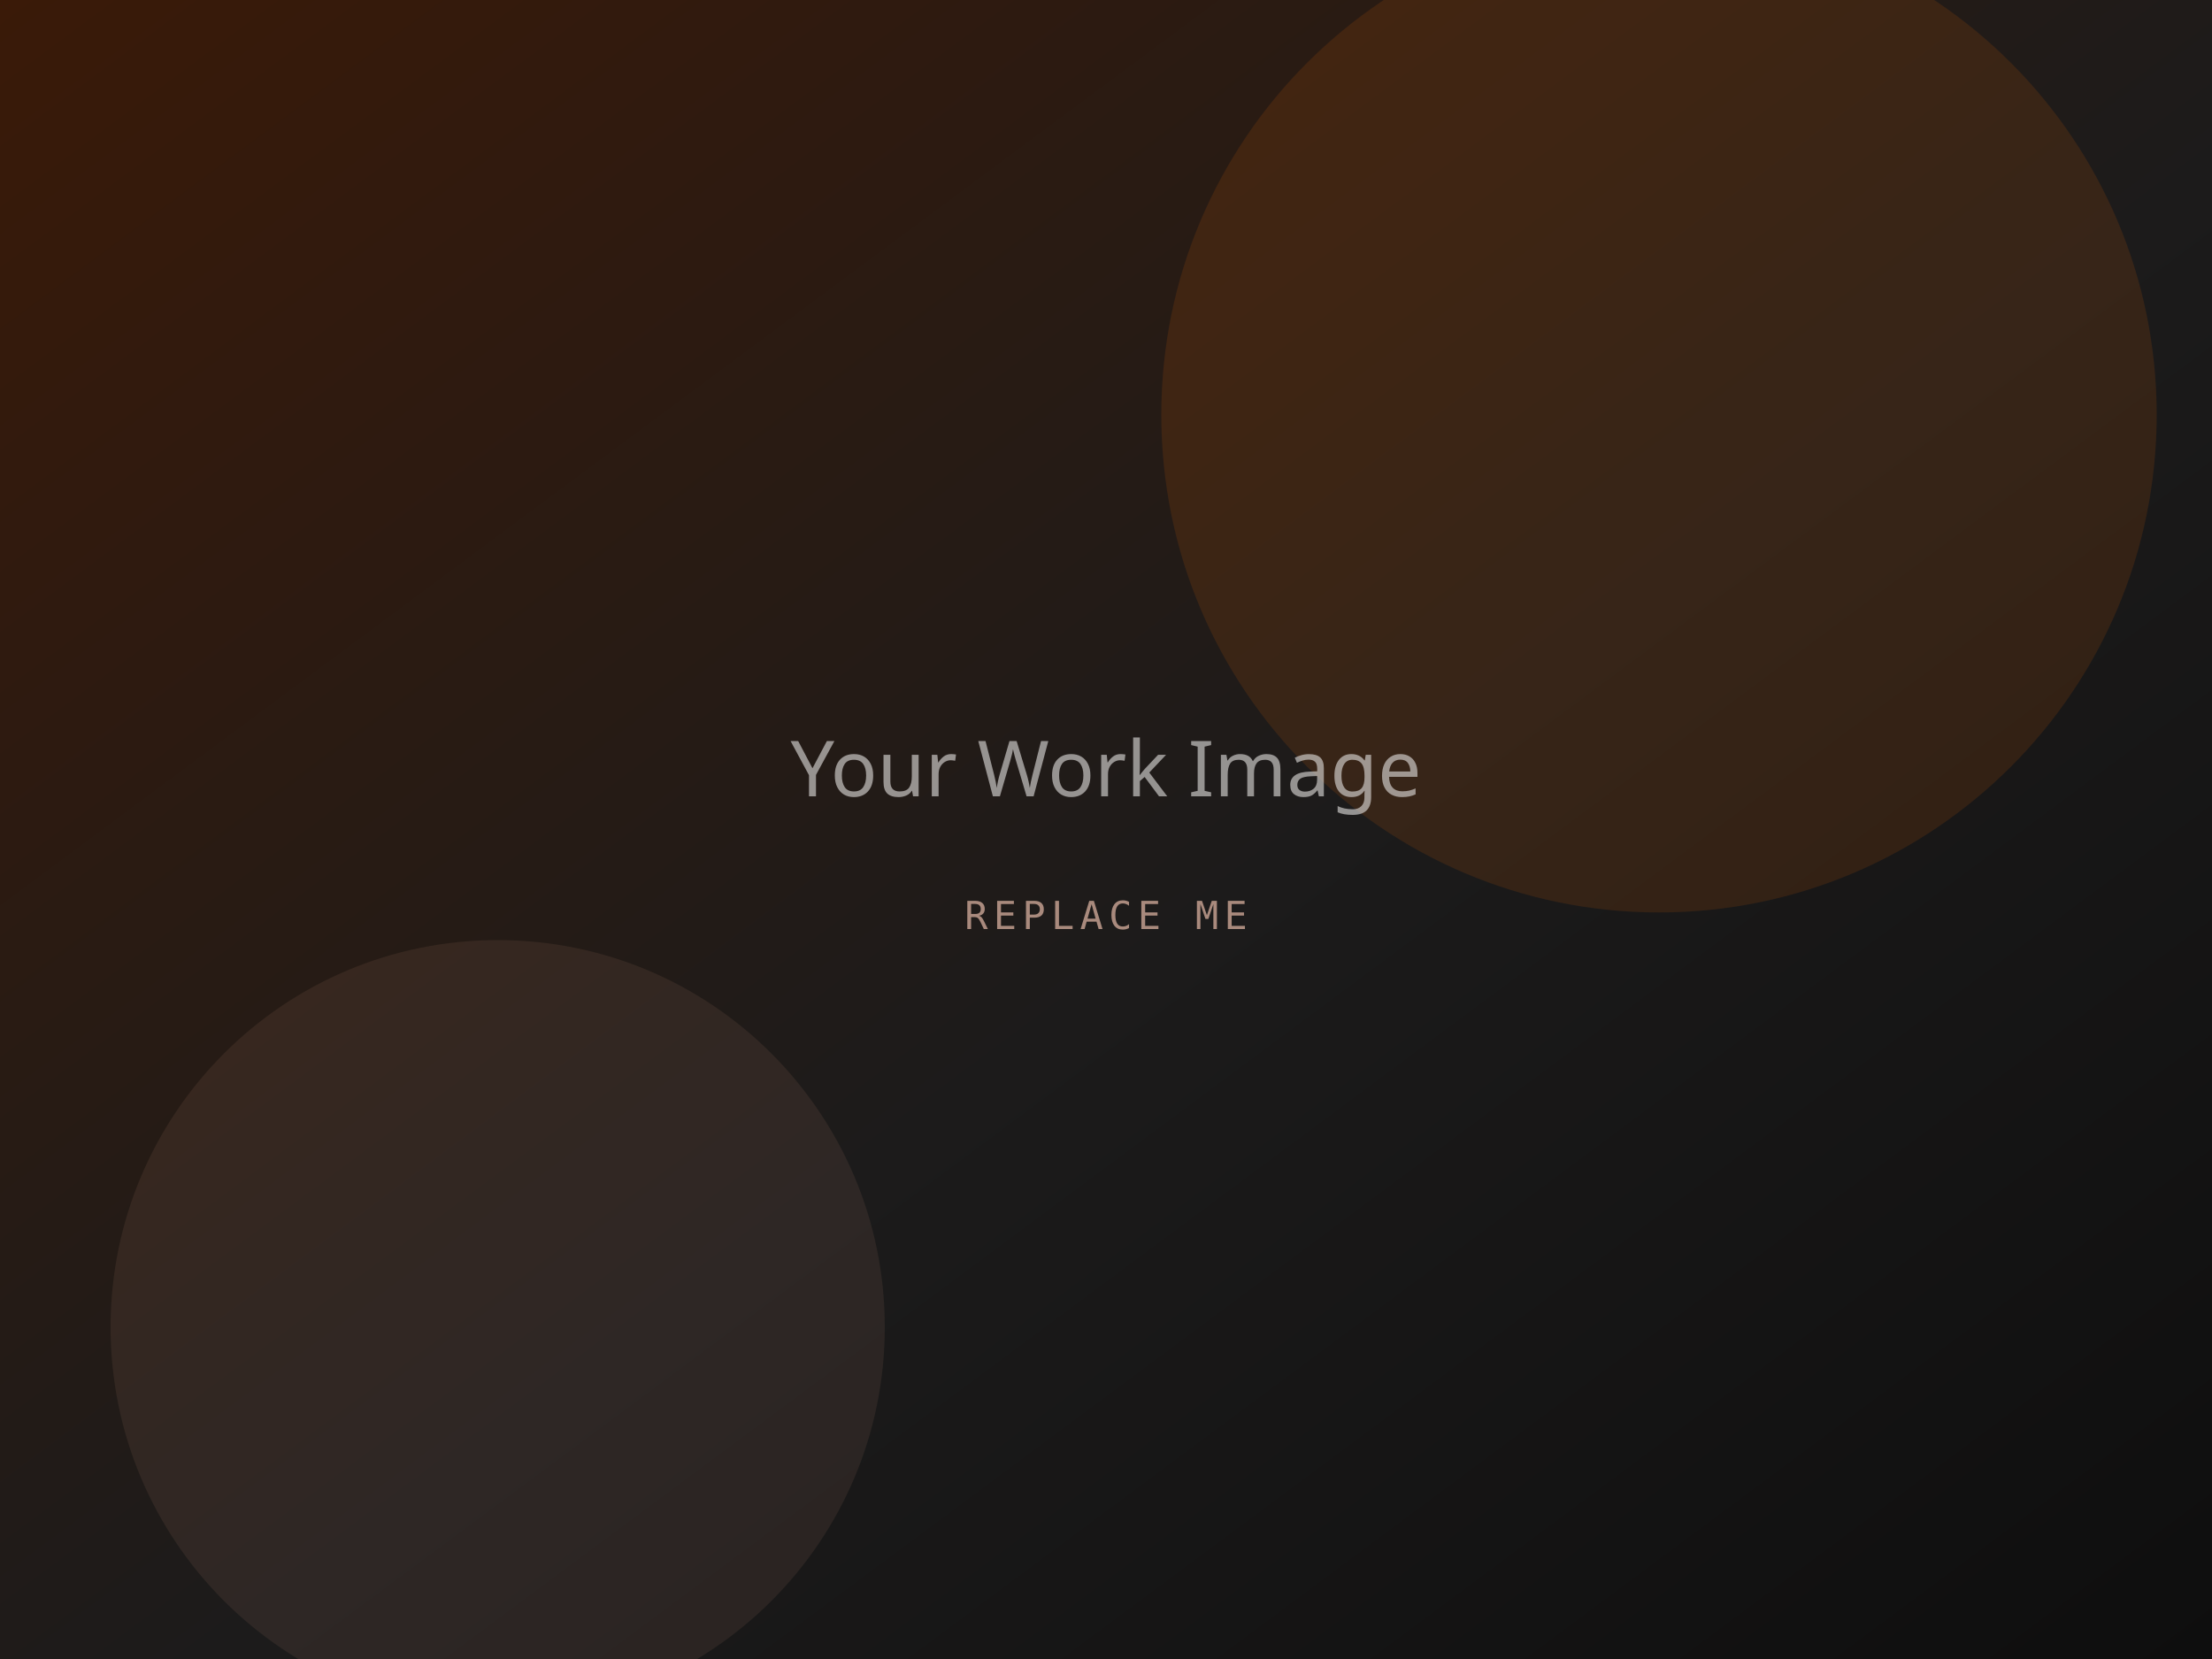
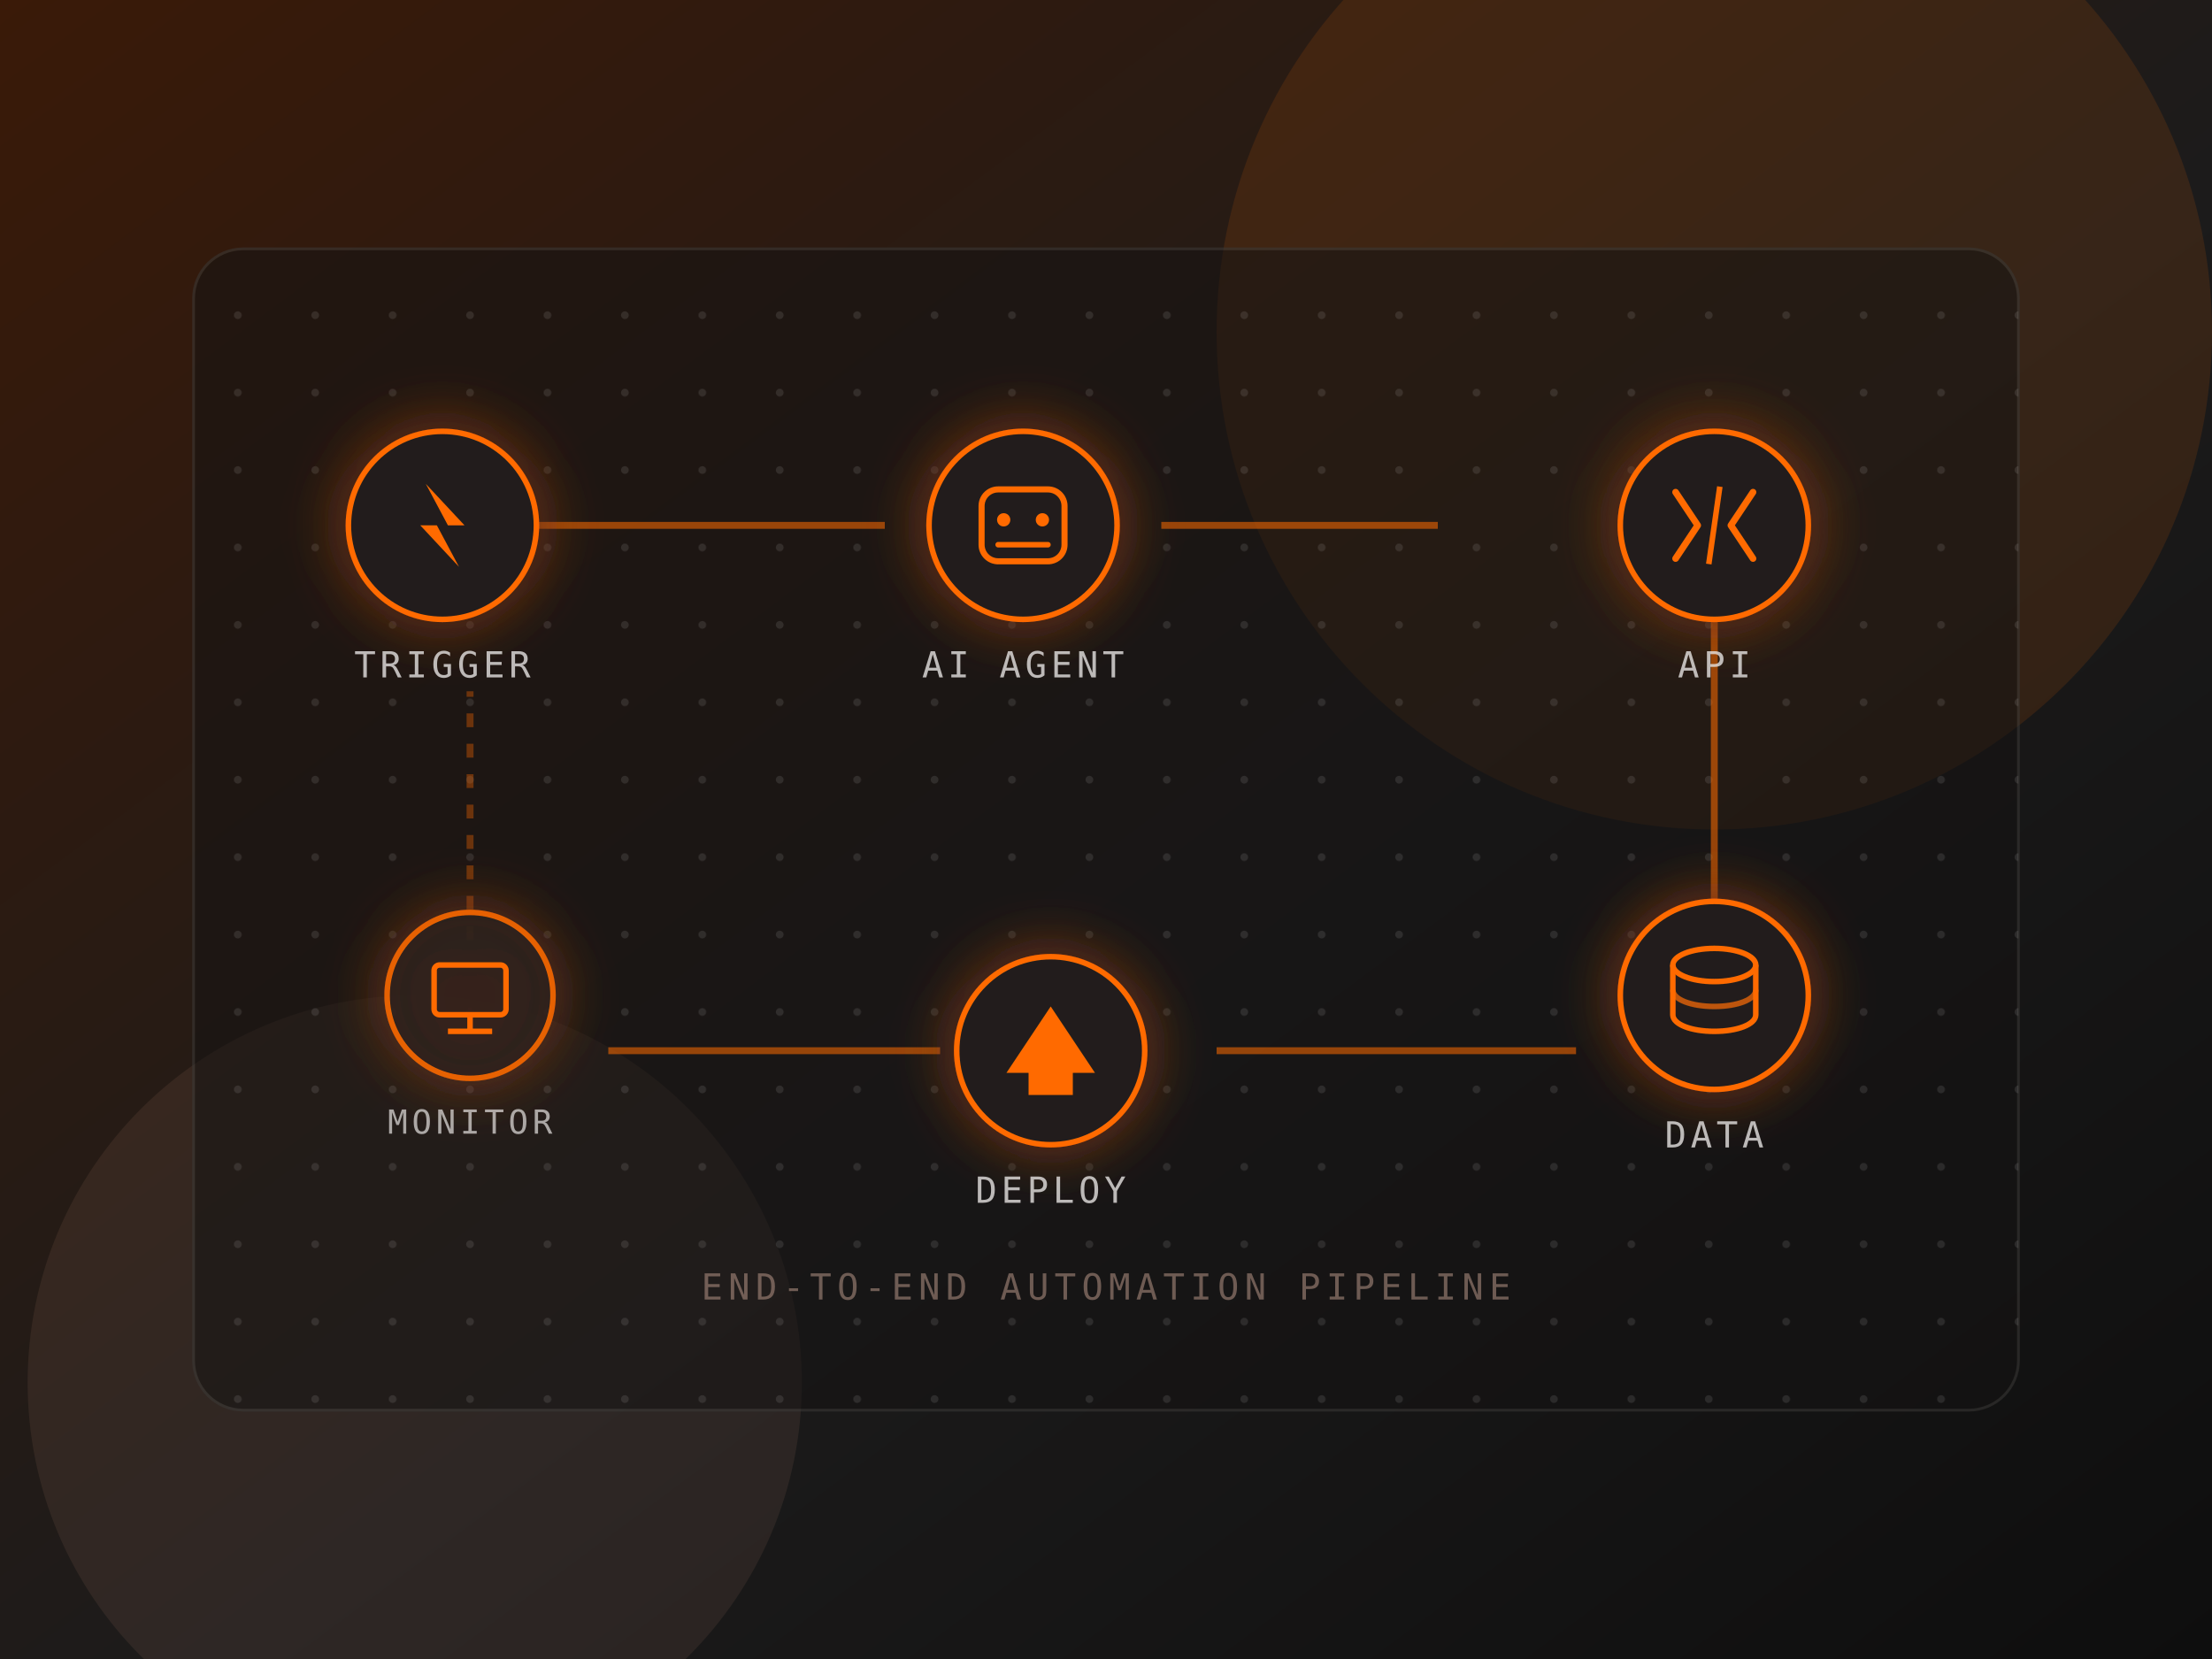
- <svg xmlns="http://www.w3.org/2000/svg" viewBox="0 0 800 600" role="img" aria-label="Placeholder hero image">
+ <svg xmlns="http://www.w3.org/2000/svg" viewBox="0 0 800 600" role="img" aria-label="Automation workflow diagram">
  <defs>
    <linearGradient id="heroGrad" x1="0%" y1="0%" x2="100%" y2="100%">
      <stop offset="0%" stop-color="#3a1a08" />
      <stop offset="55%" stop-color="#1c1b1b" />
      <stop offset="100%" stop-color="#0e0e0e" />
    </linearGradient>
+     <pattern id="dotGrid" width="28" height="28" patternUnits="userSpaceOnUse">
+       <circle cx="2" cy="2" r="1.4" fill="#ffffff" opacity="0.10" />
+     </pattern>
+     <filter id="softGlow" x="-50%" y="-50%" width="200%" height="200%">
+       <feGaussianBlur stdDeviation="10" result="blur" />
+       <feMerge>
+         <feMergeNode in="blur" />
+         <feMergeNode in="SourceGraphic" />
+       </feMerge>
+     </filter>
  </defs>
  <rect width="800" height="600" fill="url(#heroGrad)" />
-   <circle cx="600" cy="150" r="180" fill="#ff6b00" opacity="0.12" />
-   <circle cx="180" cy="480" r="140" fill="#ffb693" opacity="0.08" />
-   <text x="50%" y="48%" fill="#e5e2e1" font-family="Hanken Grotesk, sans-serif" font-size="28" text-anchor="middle" opacity="0.6">Your Work Image</text>
-   <text x="50%" y="56%" fill="#a98a7d" font-family="JetBrains Mono, monospace" font-size="14" letter-spacing="2" text-anchor="middle">REPLACE ME</text>
+   <circle cx="620" cy="120" r="180" fill="#ff6b00" opacity="0.12" />
+   <circle cx="150" cy="500" r="140" fill="#ffb693" opacity="0.08" />
+   <rect x="70" y="90" width="660" height="420" rx="18" fill="#141312" opacity="0.55" stroke="#3a3836" stroke-width="1" />
+   <rect x="70" y="90" width="660" height="420" rx="18" fill="url(#dotGrid)" />
+   <path d="M 190 190 C 260 190, 260 190, 320 190" stroke="#ff6b00" stroke-width="2.5" fill="none" opacity="0.55" />
+   <path d="M 420 190 C 470 190, 470 190, 520 190" stroke="#ff6b00" stroke-width="2.5" fill="none" opacity="0.55" />
+   <path d="M 620 210 C 620 280, 620 280, 620 330" stroke="#ff6b00" stroke-width="2.5" fill="none" opacity="0.55" />
+   <path d="M 570 380 C 500 380, 500 380, 440 380" stroke="#ff6b00" stroke-width="2.5" fill="none" opacity="0.55" />
+   <path d="M 340 380 C 280 380, 280 380, 220 380" stroke="#ff6b00" stroke-width="2.5" fill="none" opacity="0.55" />
+   <path d="M 170 340 C 170 300, 170 300, 170 250" stroke="#ff6b00" stroke-width="2.5" fill="none" opacity="0.35" stroke-dasharray="5 6" />
+   <g filter="url(#softGlow)">
+     <circle cx="160" cy="190" r="34" fill="#201f1f" stroke="#ff6b00" stroke-width="2" />
+     <path d="M 154 175 L 168 190 L 158 190 L 166 205 L 152 190 L 162 190 Z" fill="#ff6b00" />
+   </g>
+   <text x="160" y="245" fill="#e5e2e1" font-family="JetBrains Mono, monospace" font-size="13" letter-spacing="1.5" text-anchor="middle" opacity="0.8">TRIGGER</text>
+   <g filter="url(#softGlow)">
+     <circle cx="370" cy="190" r="34" fill="#201f1f" stroke="#ff6b00" stroke-width="2" />
+     <rect x="355" y="177" width="30" height="26" rx="6" fill="none" stroke="#ff6b00" stroke-width="2.2" />
+     <circle cx="363" cy="188" r="2.4" fill="#ff6b00" />
+     <circle cx="377" cy="188" r="2.4" fill="#ff6b00" />
+     <path d="M 361 197 h 18" stroke="#ff6b00" stroke-width="2" stroke-linecap="round" />
+   </g>
+   <text x="370" y="245" fill="#e5e2e1" font-family="JetBrains Mono, monospace" font-size="13" letter-spacing="1.5" text-anchor="middle" opacity="0.8">AI AGENT</text>
+   <g filter="url(#softGlow)">
+     <circle cx="620" cy="190" r="34" fill="#201f1f" stroke="#ff6b00" stroke-width="2" />
+     <path d="M 606 178 L 614 190 L 606 202" stroke="#ff6b00" stroke-width="2.4" fill="none" stroke-linecap="round" stroke-linejoin="round" />
+     <path d="M 634 178 L 626 190 L 634 202" stroke="#ff6b00" stroke-width="2.4" fill="none" stroke-linecap="round" stroke-linejoin="round" />
+     <line x1="622" y1="176" x2="618" y2="204" stroke="#ff6b00" stroke-width="2" />
+   </g>
+   <text x="620" y="245" fill="#e5e2e1" font-family="JetBrains Mono, monospace" font-size="13" letter-spacing="1.5" text-anchor="middle" opacity="0.8">API</text>
+   <g filter="url(#softGlow)">
+     <circle cx="620" cy="360" r="34" fill="#201f1f" stroke="#ff6b00" stroke-width="2" />
+     <ellipse cx="620" cy="349" rx="15" ry="6" fill="none" stroke="#ff6b00" stroke-width="2" />
+     <path d="M 605 349 v 18 c 0 3.5 6.7 6 15 6 s 15 -2.5 15 -6 v -18" fill="none" stroke="#ff6b00" stroke-width="2" />
+     <path d="M 605 358 c 0 3.5 6.7 6 15 6 s 15 -2.5 15 -6" fill="none" stroke="#ff6b00" stroke-width="2" opacity="0.7" />
+   </g>
+   <text x="620" y="415" fill="#e5e2e1" font-family="JetBrains Mono, monospace" font-size="13" letter-spacing="1.5" text-anchor="middle" opacity="0.8">DATA</text>
+   <g filter="url(#softGlow)">
+     <circle cx="380" cy="380" r="34" fill="#201f1f" stroke="#ff6b00" stroke-width="2" />
+     <path d="M 380 364 L 396 388 L 388 388 L 388 396 L 372 396 L 372 388 L 364 388 Z" fill="#ff6b00" />
+   </g>
+   <text x="380" y="435" fill="#e5e2e1" font-family="JetBrains Mono, monospace" font-size="13" letter-spacing="1.5" text-anchor="middle" opacity="0.8">DEPLOY</text>
+   <g filter="url(#softGlow)">
+     <circle cx="170" cy="360" r="30" fill="#201f1f" stroke="#ff6b00" stroke-width="2" opacity="0.85" />
+     <rect x="157" y="349" width="26" height="18" rx="2" fill="none" stroke="#ff6b00" stroke-width="2" />
+     <line x1="170" y1="367" x2="170" y2="373" stroke="#ff6b00" stroke-width="2" />
+     <line x1="162" y1="373" x2="178" y2="373" stroke="#ff6b00" stroke-width="2" />
+   </g>
+   <text x="170" y="410" fill="#e5e2e1" font-family="JetBrains Mono, monospace" font-size="12" letter-spacing="1.5" text-anchor="middle" opacity="0.7">MONITOR</text>
+   <text x="400" y="470" fill="#a98a7d" font-family="JetBrains Mono, monospace" font-size="13" letter-spacing="2" text-anchor="middle" opacity="0.6">END-TO-END AUTOMATION PIPELINE</text>
</svg>
